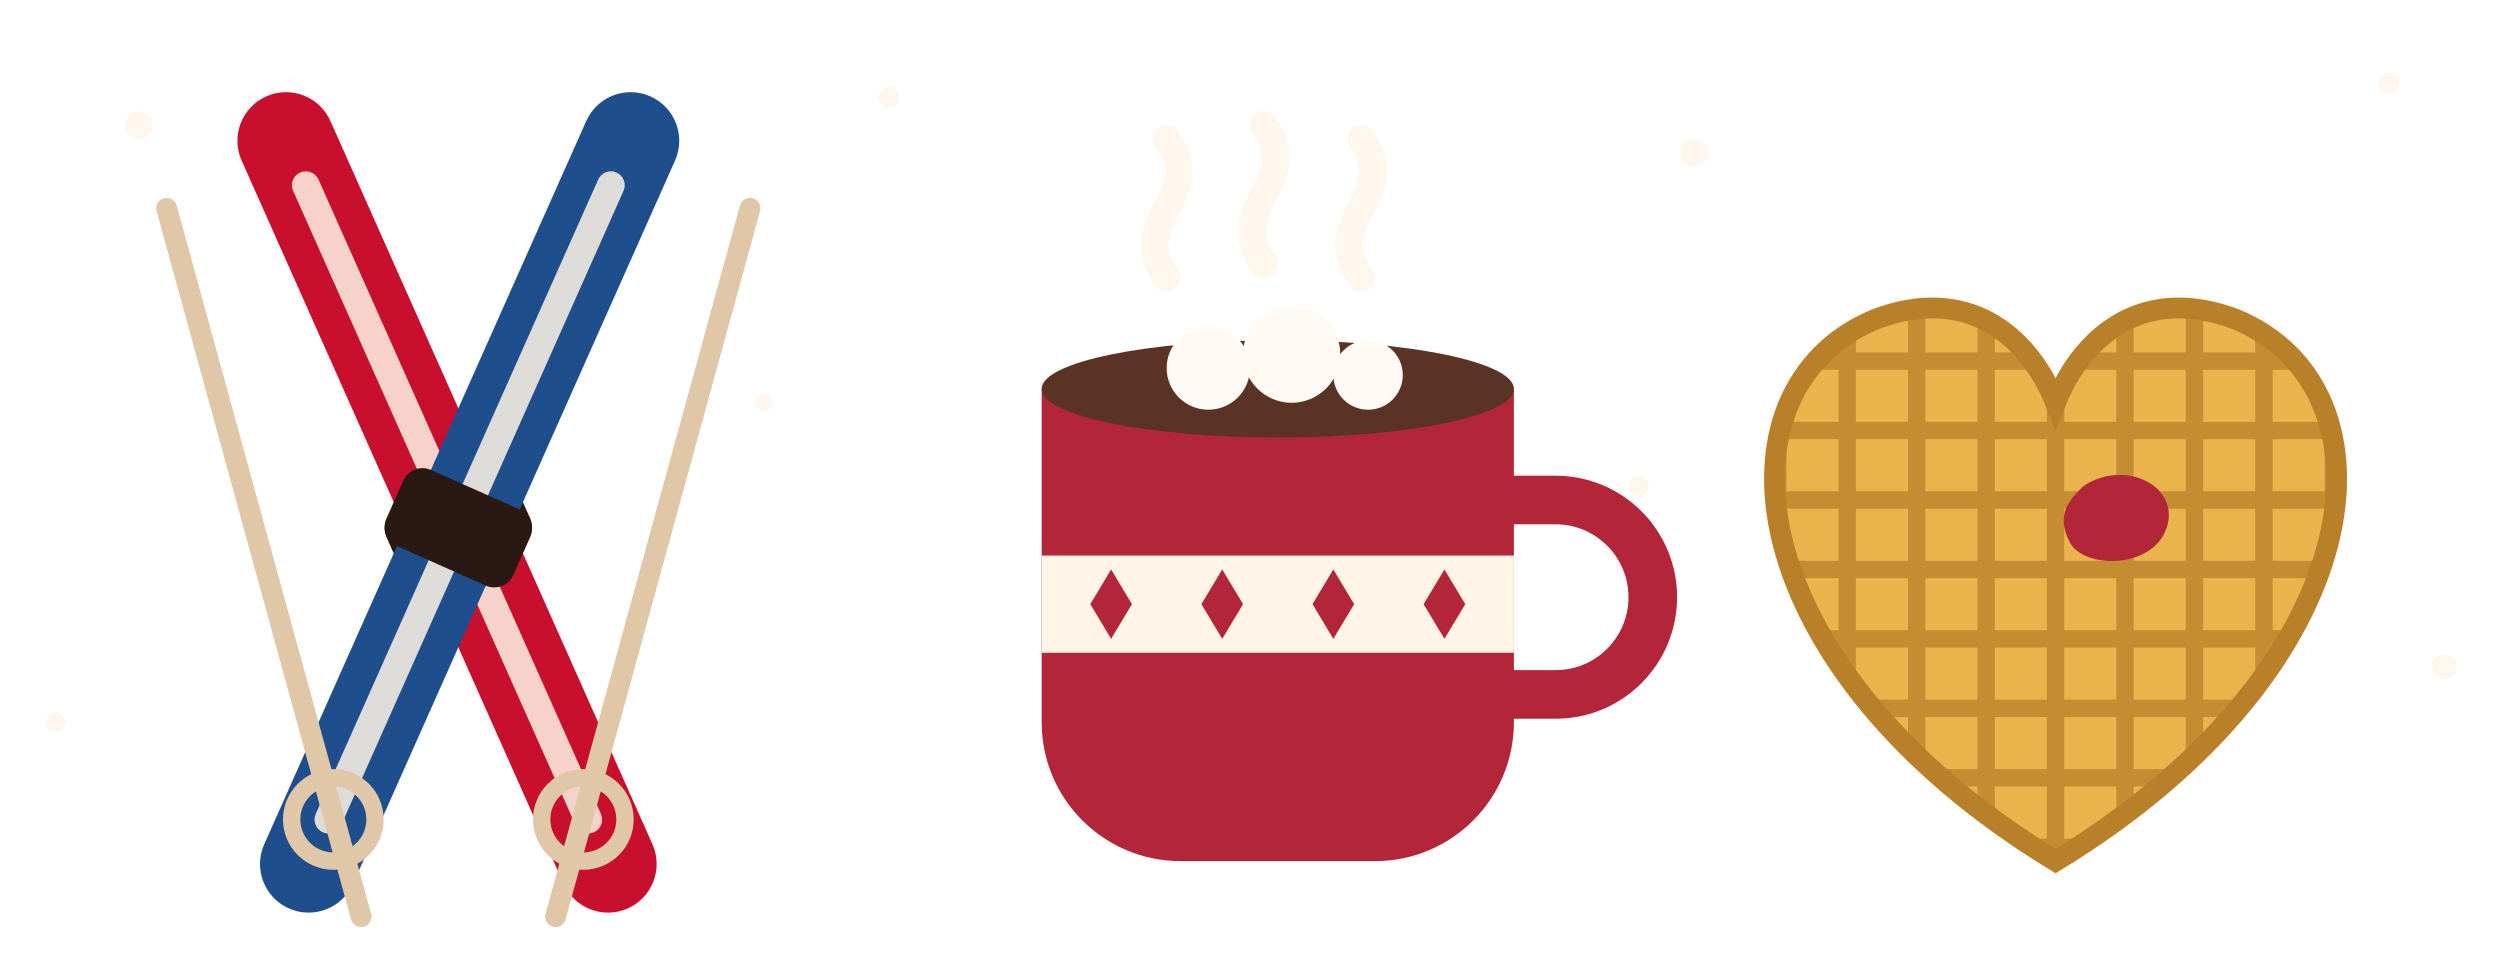
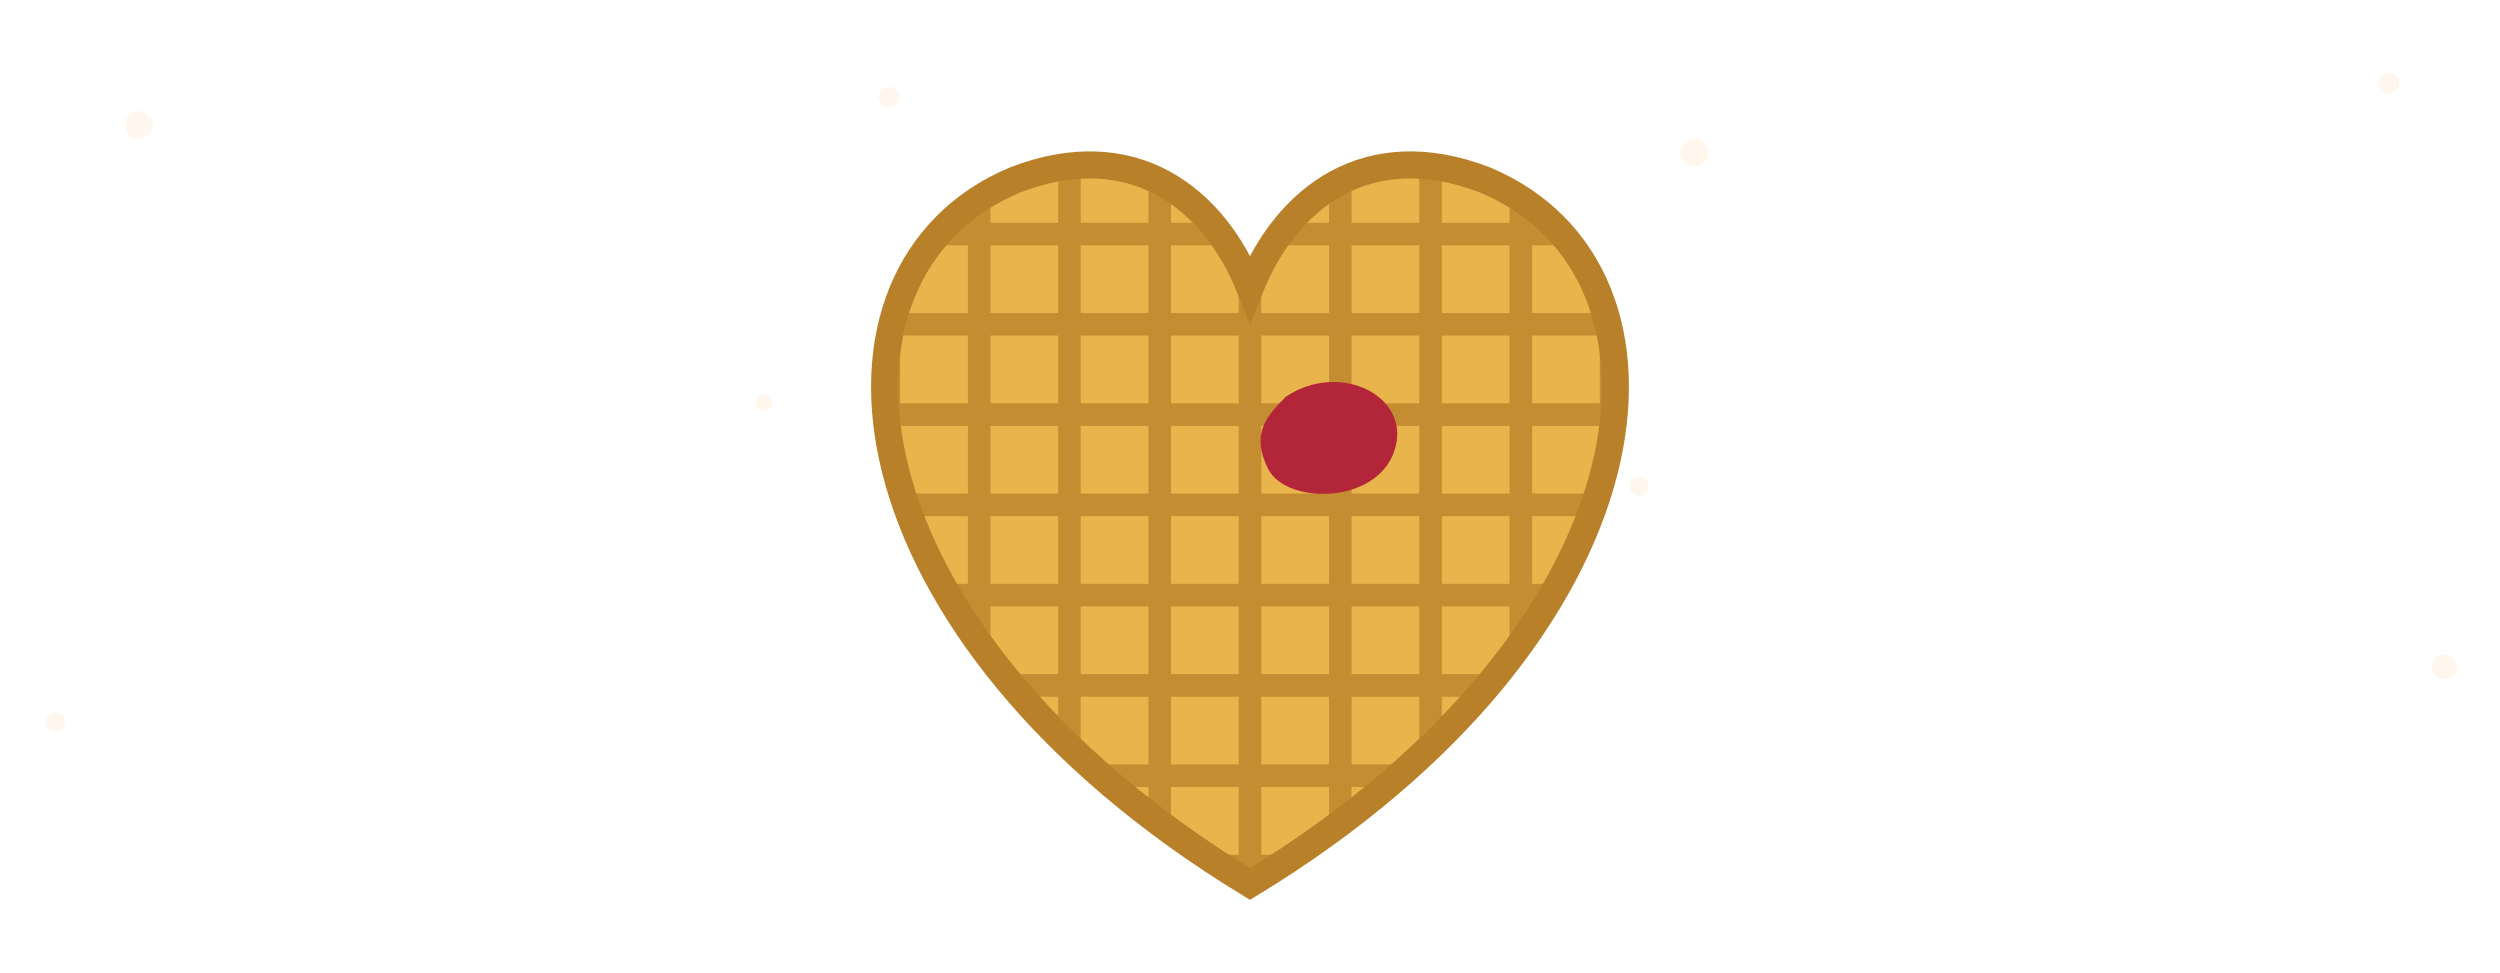
<svg xmlns="http://www.w3.org/2000/svg" viewBox="0 0 360 140">
-   <style>
-     .steam { fill: none; stroke: #fff4e6; stroke-width: 4; stroke-linecap: round; opacity: .75; animation: rise 3.2s ease-in-out infinite; }
-     .s2 { animation-delay: -1.1s; }
-     .s3 { animation-delay: -2.2s; }
-     @keyframes rise { 0% { transform: translateY(6px); opacity: 0; } 40% { opacity: .8; } 100% { transform: translateY(-10px); opacity: 0; } }
-     @media (prefers-reduced-motion: reduce) { .steam { animation: none; } }
-   </style>
  <defs>
    <clipPath id="heart">
      <path d="M296 124C250 96 246 56 270 46c13-5 22 2 26 12 4-10 13-17 26-12 24 10 20 50-26 78Z" />
    </clipPath>
  </defs>
  <g fill="#fff4e6" opacity=".7">
    <circle cx="20" cy="18" r="2" />
    <circle cx="128" cy="14" r="1.5" />
    <circle cx="244" cy="22" r="2" />
    <circle cx="344" cy="12" r="1.5" />
    <circle cx="110" cy="58" r="1.2" />
    <circle cx="236" cy="70" r="1.4" />
    <circle cx="352" cy="96" r="1.8" />
    <circle cx="8" cy="104" r="1.4" />
  </g>
-   <g transform="rotate(-24 66 76)">
-     <rect x="59" y="8" width="14" height="128" rx="7" fill="#c8102e" />
-     <rect x="64" y="20" width="4" height="104" rx="2" fill="#fff4e6" opacity=".85" />
-     <rect x="56" y="70" width="20" height="12" rx="3" fill="#2a1812" />
+   <g transform="translate(180 74) scale(1.3) translate(-296 -83)">
+     <path d="M296 124C250 96 246 56 270 46c13-5 22 2 26 12 4-10 13-17 26-12 24 10 20 50-26 78Z" fill="#e9b44c" />
+     <g clip-path="url(#heart)" stroke="#b9802a" stroke-width="2.5" opacity=".75">
+       <path d="M248 52h100M248 62h100M248 72h100M248 82h100M248 92h100M248 102h100M248 112h100M248 122h100" />
+       <path d="M256 40v90M266 40v90M276 40v90M286 40v90M296 40v90M306 40v90M316 40v90M326 40v90M336 40v90" />
+     </g>
+     <path d="M296 124C250 96 246 56 270 46c13-5 22 2 26 12 4-10 13-17 26-12 24 10 20 50-26 78Z" fill="none" stroke="#b9802a" stroke-width="3" />
+     <path d="M300 70c6-4 14 0 12 6s-12 6-14 2 0-6 2-8Z" fill="#b3263a" />
  </g>
-   <g transform="rotate(24 66 76)">
-     <rect x="59" y="8" width="14" height="128" rx="7" fill="#1f4e8c" />
-     <rect x="64" y="20" width="4" height="104" rx="2" fill="#fff4e6" opacity=".85" />
-     <rect x="56" y="70" width="20" height="12" rx="3" fill="#2a1812" />
-   </g>
-   <g stroke="#e0c7a8" stroke-width="3" stroke-linecap="round">
-     <path d="M24 30 52 132M108 30 80 132" />
-   </g>
-   <g fill="none" stroke="#e0c7a8" stroke-width="2.5">
-     <circle cx="48" cy="118" r="6" />
-     <circle cx="84" cy="118" r="6" />
-   </g>
-   <path class="steam" d="M168 40c-6-8 6-12 0-20" />
-   <path class="steam s2" d="M182 38c-6-8 6-12 0-20" />
-   <path class="steam s3" d="M196 40c-6-8 6-12 0-20" />
-   <path d="M216 72h8a14 14 0 0 1 0 28h-8" fill="none" stroke="#b3263a" stroke-width="7" />
-   <path d="M150 56h68v48a20 20 0 0 1-20 20h-28a20 20 0 0 1-20-20Z" fill="#b3263a" />
-   <rect x="150" y="80" width="68" height="14" fill="#fff4e6" />
-   <g fill="#b3263a">
-     <path d="M160 82l3 5-3 5-3-5Z" />
-     <path d="M176 82l3 5-3 5-3-5Z" />
-     <path d="M192 82l3 5-3 5-3-5Z" />
-     <path d="M208 82l3 5-3 5-3-5Z" />
-   </g>
-   <ellipse cx="184" cy="56" rx="34" ry="7" fill="#5a3324" />
-   <g fill="#fffaf3">
-     <circle cx="174" cy="53" r="6" />
-     <circle cx="186" cy="51" r="7" />
-     <circle cx="197" cy="54" r="5" />
-   </g>
-   <path d="M296 124C250 96 246 56 270 46c13-5 22 2 26 12 4-10 13-17 26-12 24 10 20 50-26 78Z" fill="#e9b44c" />
-   <g clip-path="url(#heart)" stroke="#b9802a" stroke-width="2.5" opacity=".75">
-     <path d="M248 52h100M248 62h100M248 72h100M248 82h100M248 92h100M248 102h100M248 112h100M248 122h100" />
-     <path d="M256 40v90M266 40v90M276 40v90M286 40v90M296 40v90M306 40v90M316 40v90M326 40v90M336 40v90" />
-   </g>
-   <path d="M296 124C250 96 246 56 270 46c13-5 22 2 26 12 4-10 13-17 26-12 24 10 20 50-26 78Z" fill="none" stroke="#b9802a" stroke-width="3" />
-   <path d="M300 70c6-4 14 0 12 6s-12 6-14 2 0-6 2-8Z" fill="#b3263a" />
</svg>
